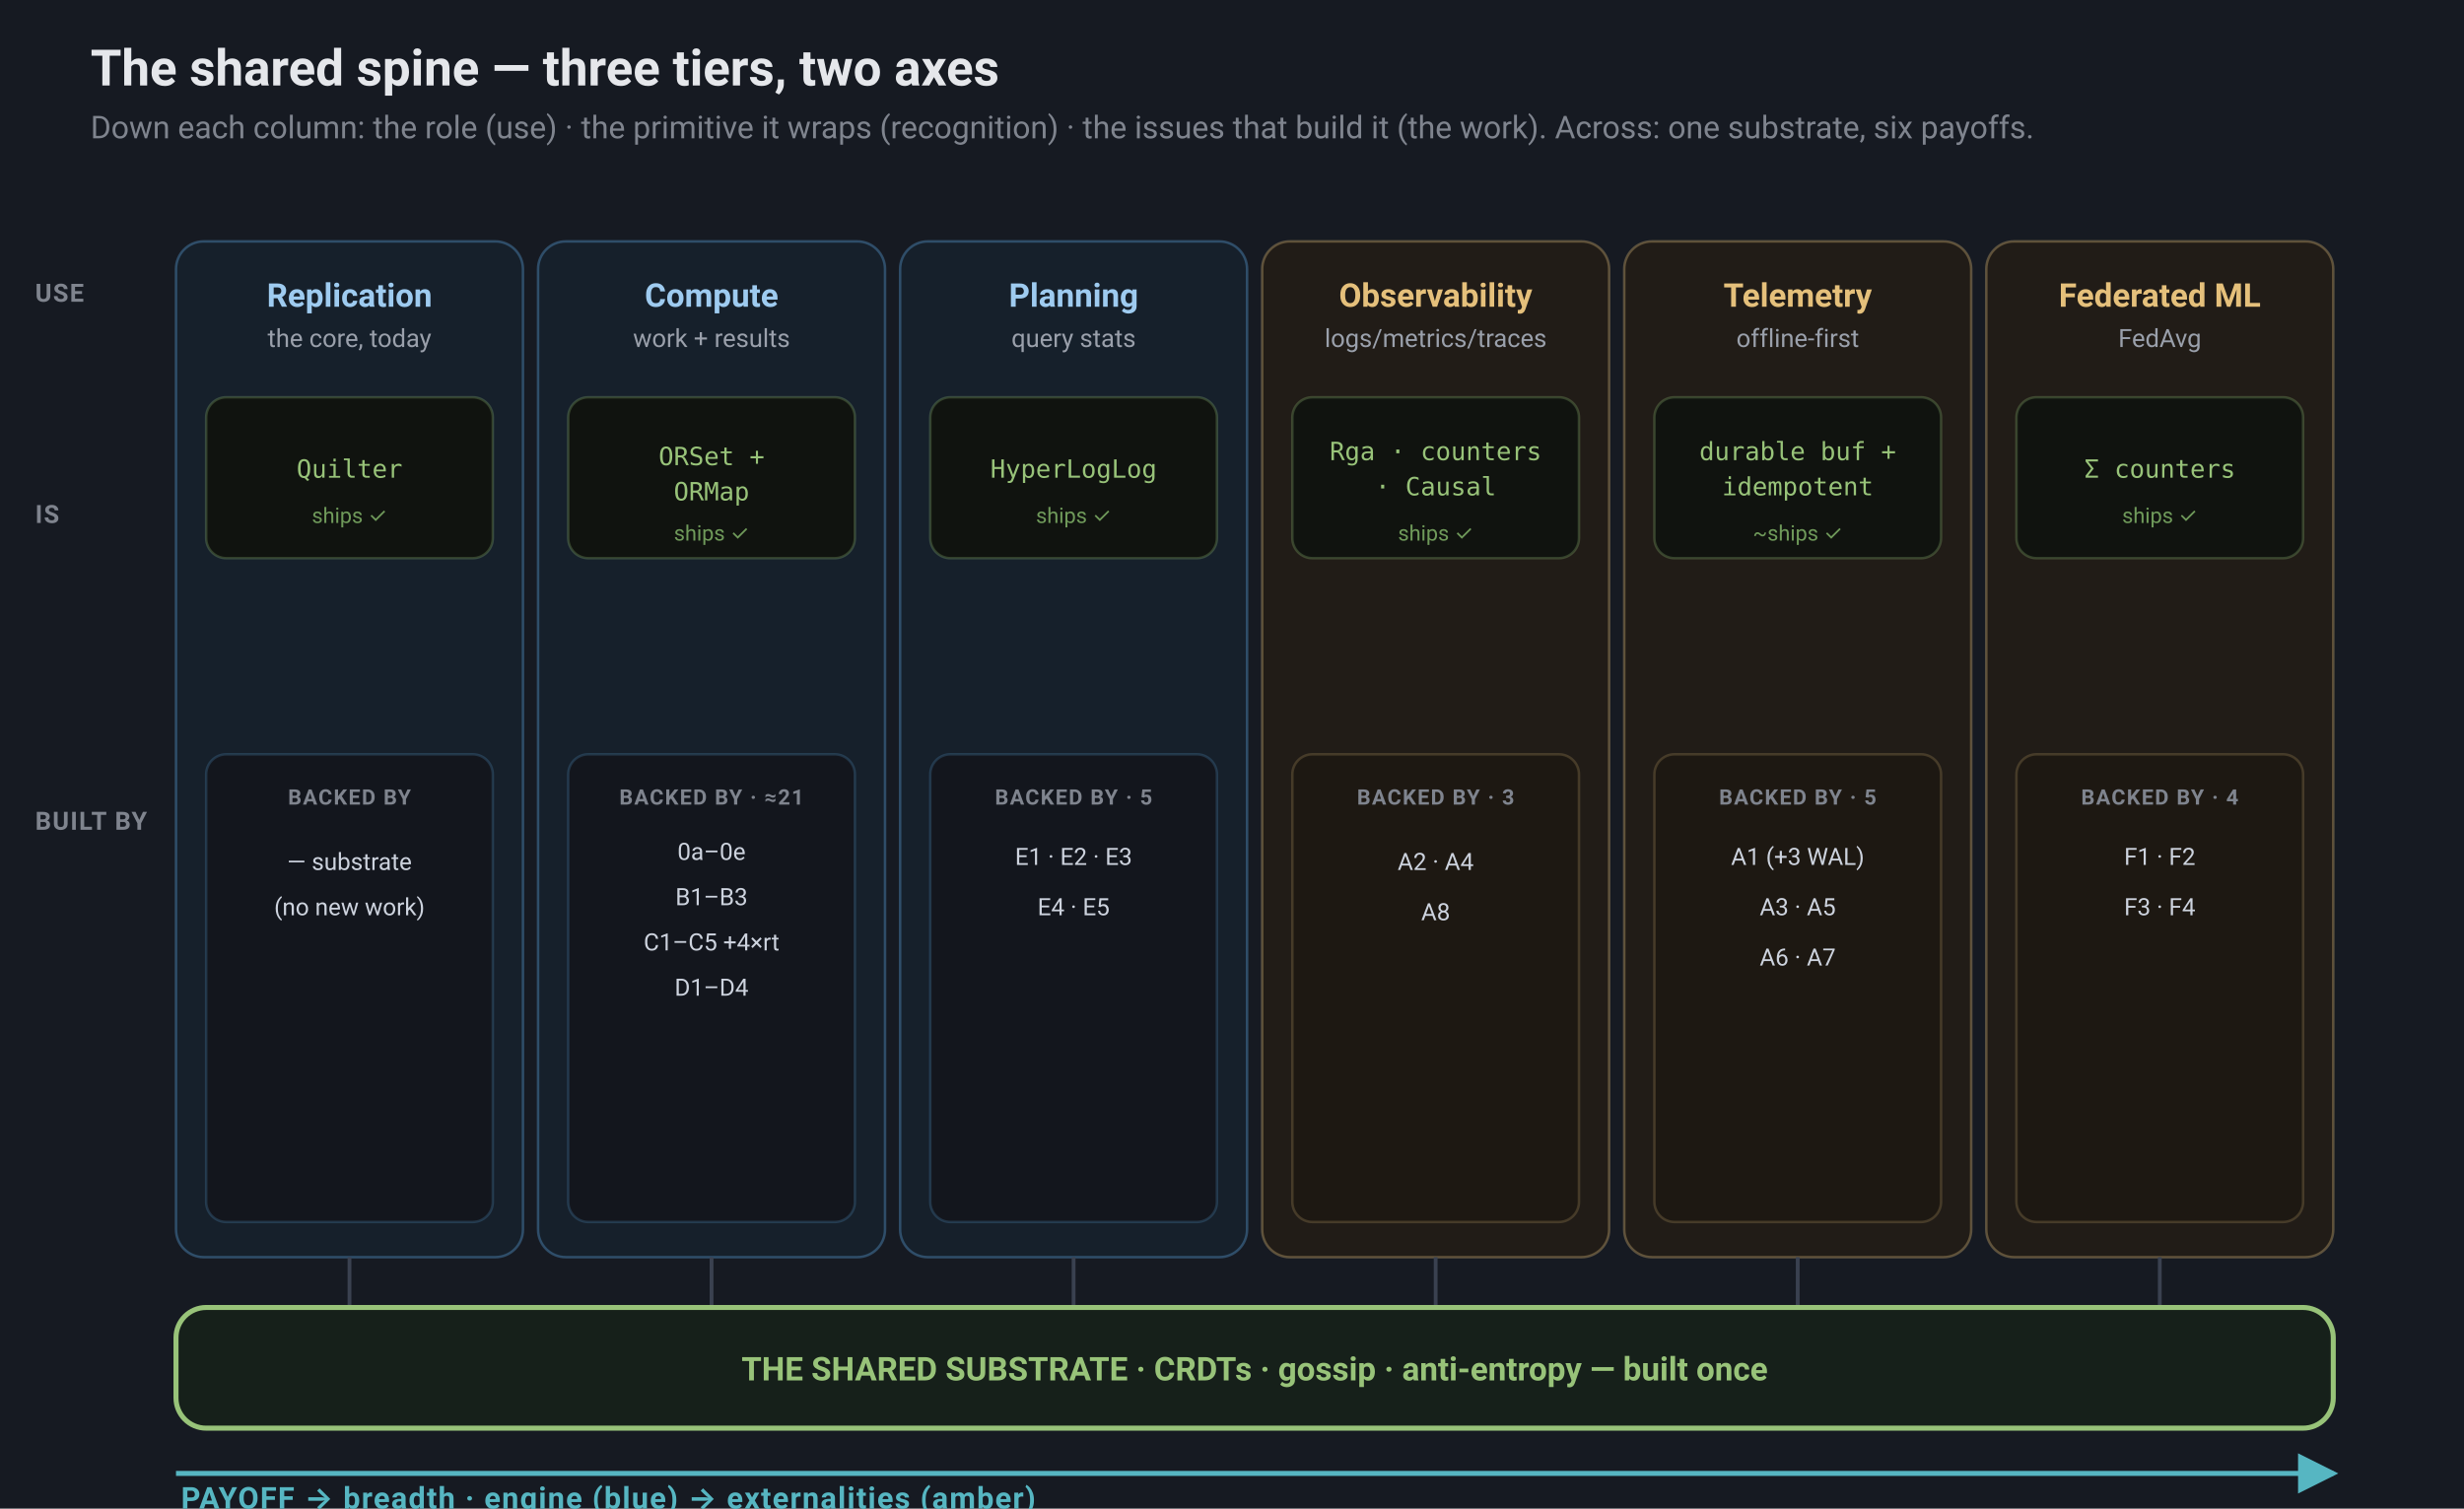
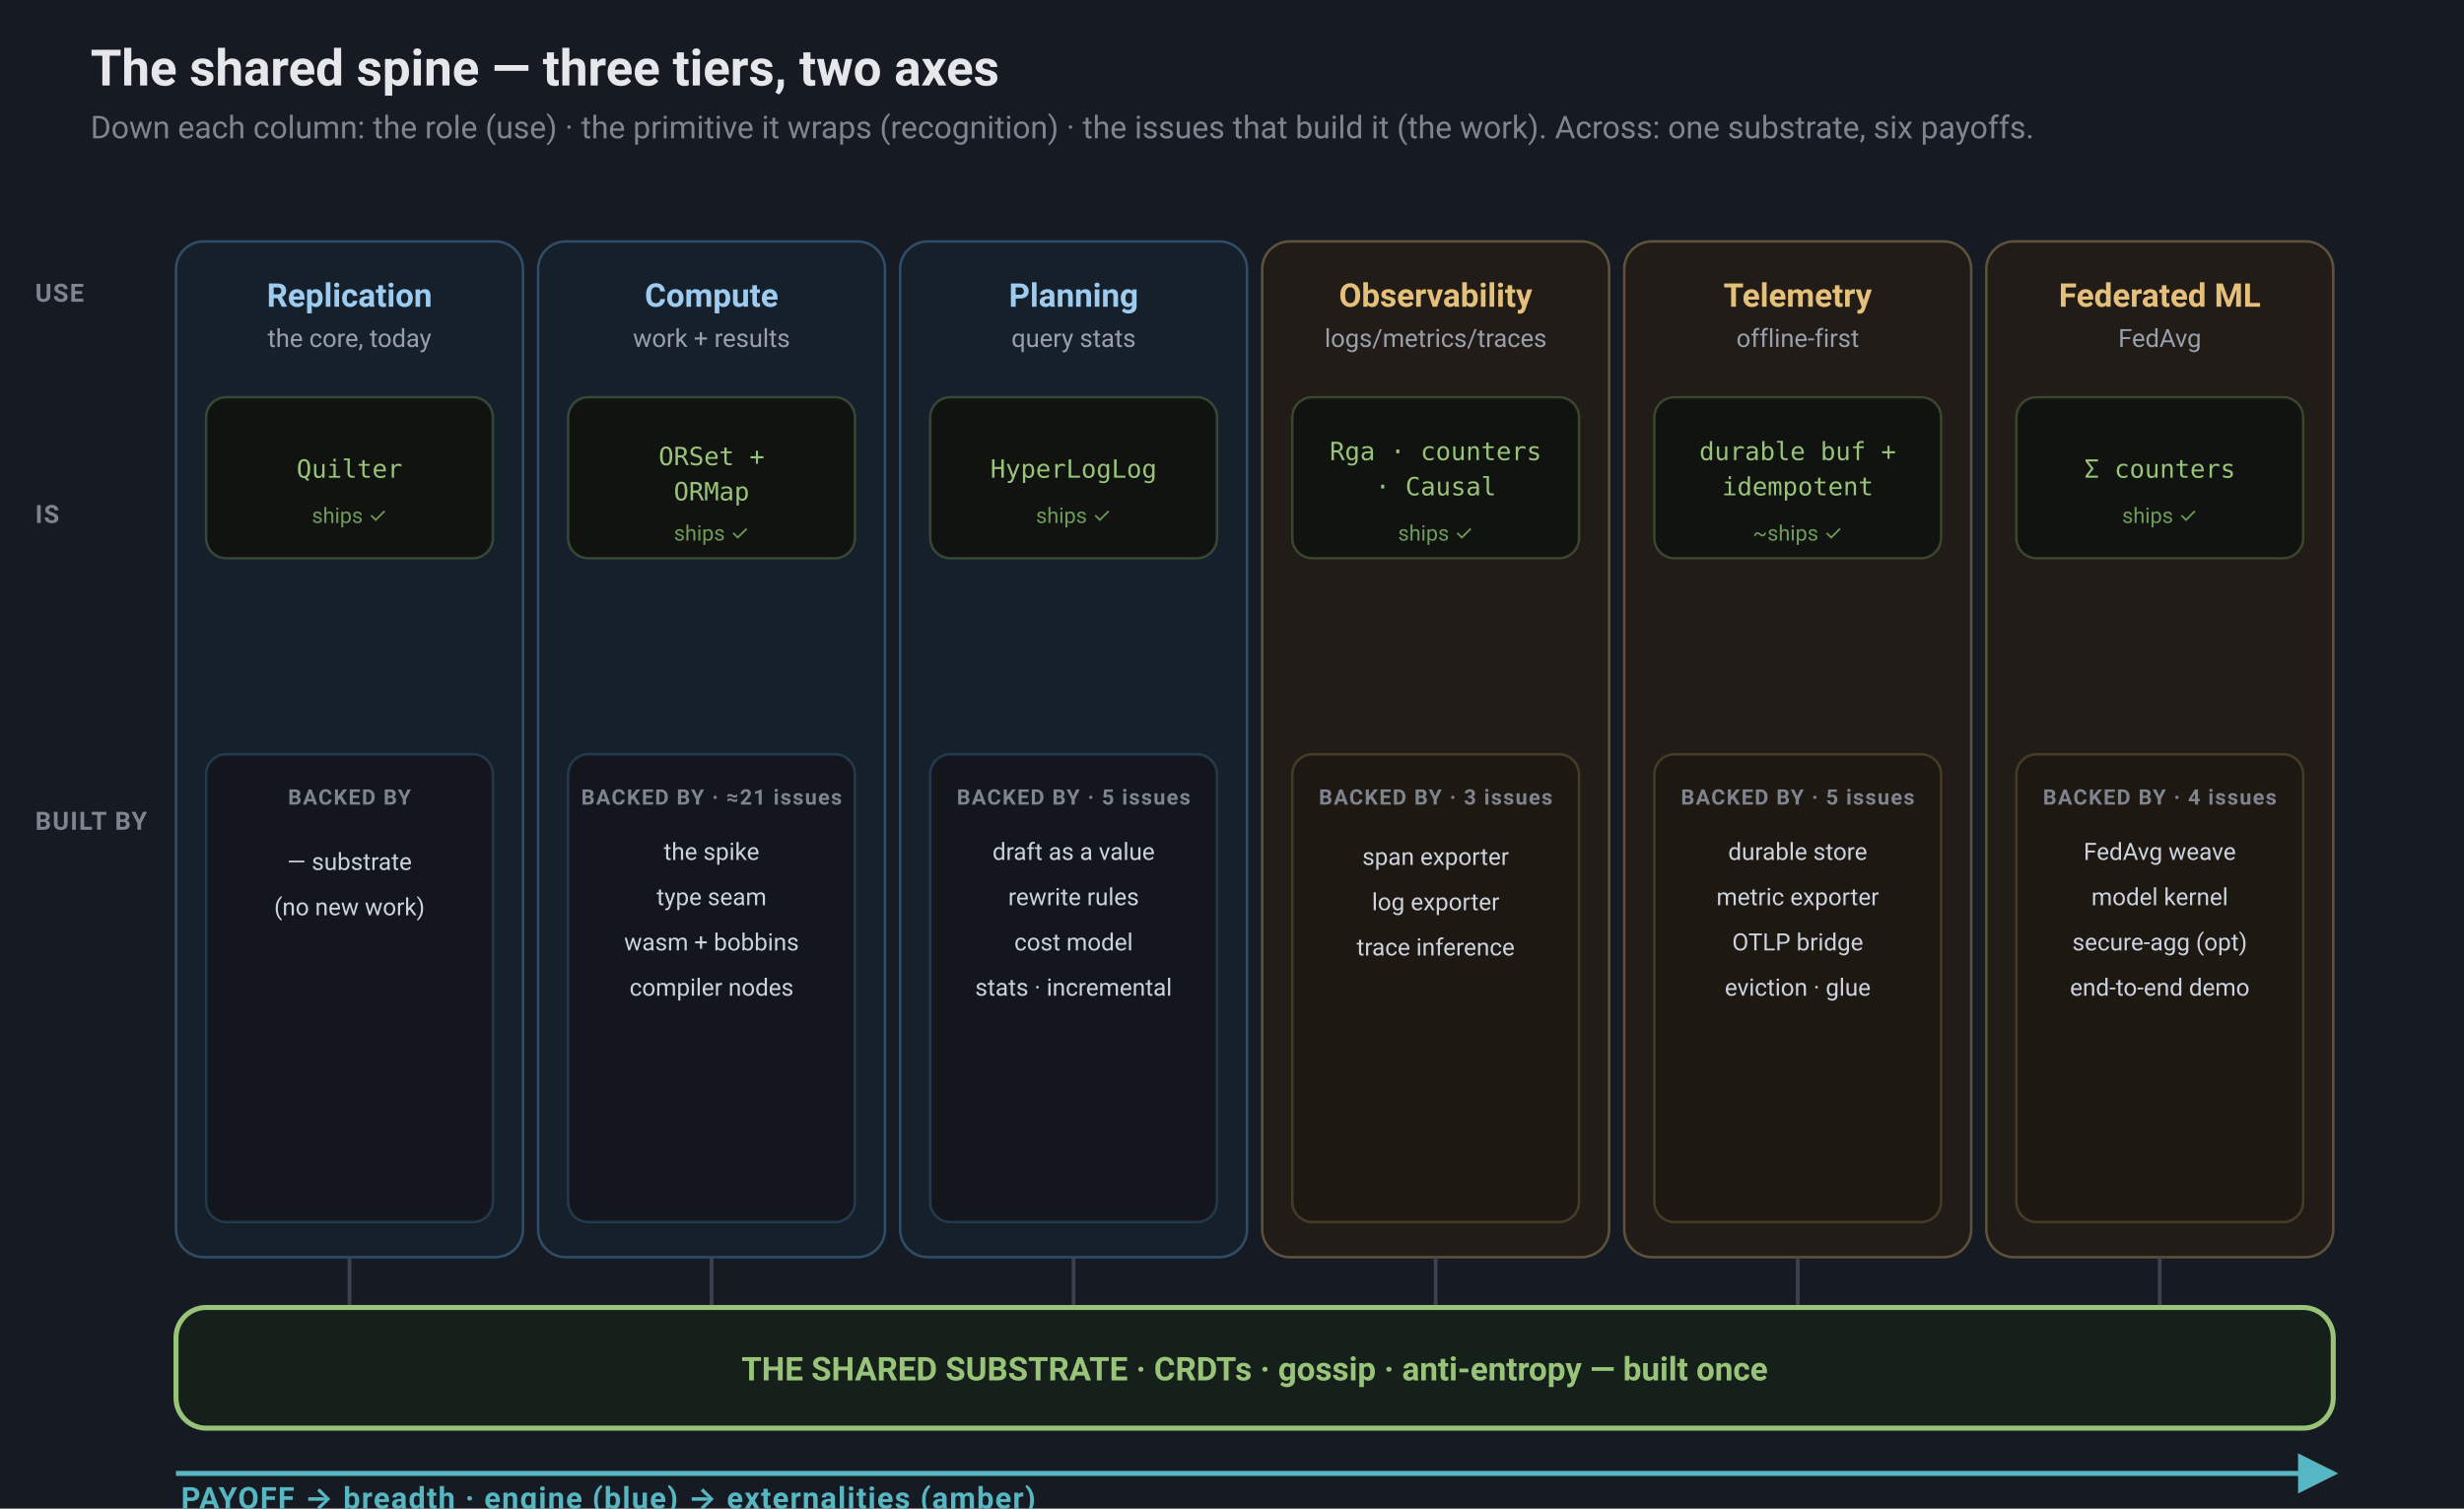
<svg xmlns="http://www.w3.org/2000/svg" viewBox="0 0 980 600" font-family="-apple-system,BlinkMacSystemFont,Segoe UI,Roboto,sans-serif">
  <style>
    .title{fill:#e5e7eb;font-size:20px;font-weight:700}
    .sub{fill:#7f848e;font-size:12.5px}
    .role{font-size:13px;font-weight:700}
    .use{font-size:10px;fill:#9aa0ab}
    .prim{font-family:ui-monospace,SFMono-Regular,Menlo,monospace;font-size:10px;fill:#98c379}
    .ships{font-size:8.5px;fill:#6f9a5a}
    .blabel{font-size:8.5px;font-weight:700;letter-spacing:.5px;fill:#7f848e}
    .iss{font-size:9.5px;fill:#cdd3de}
    .tier{font-size:10px;font-weight:700;fill:#7f848e;letter-spacing:.5px}
    .axis{font-size:12px;font-weight:700;letter-spacing:.5px}
    .conn{stroke:#3a4150;stroke-width:1.5}
  </style>
  <defs>
    <marker id="ar" markerWidth="11" markerHeight="11" refX="7" refY="4" orient="auto">
      <path d="M0 0 L8 4 L0 8 z" fill="#56b6c2" />
    </marker>
  </defs>
  <rect fill="#161a22" width="980" height="600" />
  <text class="title" x="36" y="34">The shared spine — three tiers, two axes</text>
  <text class="sub" x="36" y="55">Down each column: the role (use) · the primitive it wraps (recognition) · the issues that build it (the work). Across: one substrate, six payoffs.</text>
  <text class="tier" x="14" y="120">USE</text>
  <text class="tier" x="14" y="208">IS</text>
  <text class="tier" x="14" y="330">BUILT BY</text>
  <g text-anchor="middle">
    <rect x="70" y="96" width="138" height="404" rx="11" fill="#16202b" stroke="#61afef55" />
    <text class="role" x="139" y="122" fill="#9ecbf0">Replication</text>
    <text class="use" x="139" y="138">the core, today</text>
    <rect x="82" y="158" width="114" height="64" rx="8" fill="#10130f" stroke="#98c37944" />
    <text class="prim" x="139" y="190">Quilter</text>
    <text class="ships" x="139" y="208">ships ✓</text>
    <rect x="82" y="300" width="114" height="186" rx="8" fill="#13161d" stroke="#61afef33" />
    <text class="blabel" x="139" y="320">BACKED BY</text>
    <text class="iss" x="139" y="346">— substrate</text>
    <text class="iss" x="139" y="364" fill="#7f848e">(no new work)</text>
    <rect x="214" y="96" width="138" height="404" rx="11" fill="#16202b" stroke="#61afef55" />
    <text class="role" x="283" y="122" fill="#9ecbf0">Compute</text>
    <text class="use" x="283" y="138">work + results</text>
    <rect x="226" y="158" width="114" height="64" rx="8" fill="#10130f" stroke="#98c37944" />
    <text class="prim" x="283" y="185">ORSet +</text>
    <text class="prim" x="283" y="199">ORMap</text>
    <text class="ships" x="283" y="215">ships ✓</text>
    <rect x="226" y="300" width="114" height="186" rx="8" fill="#13161d" stroke="#61afef33" />
-     <text class="blabel" x="283" y="320">BACKED BY · ≈21</text>
-     <text class="iss" x="283" y="342">0a–0e</text>
-     <text class="iss" x="283" y="360">B1–B3</text>
-     <text class="iss" x="283" y="378">C1–C5 +4×rt</text>
-     <text class="iss" x="283" y="396">D1–D4</text>
+     <text class="blabel" x="283" y="320">BACKED BY · ≈21 issues</text>
+     <text class="iss" x="283" y="342">the spike</text>
+     <text class="iss" x="283" y="360">type seam</text>
+     <text class="iss" x="283" y="378">wasm + bobbins</text>
+     <text class="iss" x="283" y="396">compiler nodes</text>
    <rect x="358" y="96" width="138" height="404" rx="11" fill="#16202b" stroke="#61afef55" />
    <text class="role" x="427" y="122" fill="#9ecbf0">Planning</text>
    <text class="use" x="427" y="138">query stats</text>
    <rect x="370" y="158" width="114" height="64" rx="8" fill="#10130f" stroke="#98c37944" />
    <text class="prim" x="427" y="190">HyperLogLog</text>
    <text class="ships" x="427" y="208">ships ✓</text>
    <rect x="370" y="300" width="114" height="186" rx="8" fill="#13161d" stroke="#61afef33" />
-     <text class="blabel" x="427" y="320">BACKED BY · 5</text>
-     <text class="iss" x="427" y="344">E1 · E2 · E3</text>
-     <text class="iss" x="427" y="364">E4 · E5</text>
+     <text class="blabel" x="427" y="320">BACKED BY · 5 issues</text>
+     <text class="iss" x="427" y="342">draft as a value</text>
+     <text class="iss" x="427" y="360">rewrite rules</text>
+     <text class="iss" x="427" y="378">cost model</text>
+     <text class="iss" x="427" y="396">stats · incremental</text>
    <rect x="502" y="96" width="138" height="404" rx="11" fill="#211c17" stroke="#e5c07b55" />
    <text class="role" x="571" y="122" fill="#e5c07b">Observability</text>
    <text class="use" x="571" y="138">logs/metrics/traces</text>
    <rect x="514" y="158" width="114" height="64" rx="8" fill="#10130f" stroke="#98c37944" />
    <text class="prim" x="571" y="183">Rga · counters</text>
    <text class="prim" x="571" y="197">· Causal</text>
    <text class="ships" x="571" y="215">ships ✓</text>
    <rect x="514" y="300" width="114" height="186" rx="8" fill="#1d1812" stroke="#e5c07b33" />
-     <text class="blabel" x="571" y="320">BACKED BY · 3</text>
-     <text class="iss" x="571" y="346">A2 · A4</text>
-     <text class="iss" x="571" y="366">A8</text>
+     <text class="blabel" x="571" y="320">BACKED BY · 3 issues</text>
+     <text class="iss" x="571" y="344">span exporter</text>
+     <text class="iss" x="571" y="362">log exporter</text>
+     <text class="iss" x="571" y="380">trace inference</text>
    <rect x="646" y="96" width="138" height="404" rx="11" fill="#211c17" stroke="#e5c07b55" />
    <text class="role" x="715" y="122" fill="#e5c07b">Telemetry</text>
    <text class="use" x="715" y="138">offline-first</text>
    <rect x="658" y="158" width="114" height="64" rx="8" fill="#10130f" stroke="#98c37944" />
    <text class="prim" x="715" y="183">durable buf +</text>
    <text class="prim" x="715" y="197">idempotent</text>
    <text class="ships" x="715" y="215">~ships ✓</text>
    <rect x="658" y="300" width="114" height="186" rx="8" fill="#1d1812" stroke="#e5c07b33" />
-     <text class="blabel" x="715" y="320">BACKED BY · 5</text>
-     <text class="iss" x="715" y="344">A1 (+3 WAL)</text>
-     <text class="iss" x="715" y="364">A3 · A5</text>
-     <text class="iss" x="715" y="384">A6 · A7</text>
+     <text class="blabel" x="715" y="320">BACKED BY · 5 issues</text>
+     <text class="iss" x="715" y="342">durable store</text>
+     <text class="iss" x="715" y="360">metric exporter</text>
+     <text class="iss" x="715" y="378">OTLP bridge</text>
+     <text class="iss" x="715" y="396">eviction · glue</text>
    <rect x="790" y="96" width="138" height="404" rx="11" fill="#211c17" stroke="#e5c07b55" />
    <text class="role" x="859" y="122" fill="#e5c07b">Federated ML</text>
    <text class="use" x="859" y="138">FedAvg</text>
    <rect x="802" y="158" width="114" height="64" rx="8" fill="#10130f" stroke="#98c37944" />
    <text class="prim" x="859" y="190">Σ counters</text>
    <text class="ships" x="859" y="208">ships ✓</text>
    <rect x="802" y="300" width="114" height="186" rx="8" fill="#1d1812" stroke="#e5c07b33" />
-     <text class="blabel" x="859" y="320">BACKED BY · 4</text>
-     <text class="iss" x="859" y="344">F1 · F2</text>
-     <text class="iss" x="859" y="364">F3 · F4</text>
+     <text class="blabel" x="859" y="320">BACKED BY · 4 issues</text>
+     <text class="iss" x="859" y="342">FedAvg weave</text>
+     <text class="iss" x="859" y="360">model kernel</text>
+     <text class="iss" x="859" y="378">secure-agg (opt)</text>
+     <text class="iss" x="859" y="396">end-to-end demo</text>
  </g>
  <g class="conn">
    <line x1="139" y1="500" x2="139" y2="520" />
    <line x1="283" y1="500" x2="283" y2="520" />
    <line x1="427" y1="500" x2="427" y2="520" />
    <line x1="571" y1="500" x2="571" y2="520" />
    <line x1="715" y1="500" x2="715" y2="520" />
    <line x1="859" y1="500" x2="859" y2="520" />
  </g>
  <rect x="70" y="520" width="858" height="48" rx="12" fill="#16201a" stroke="#98c379" stroke-width="2" />
  <text x="499" y="549" text-anchor="middle" font-size="13" font-weight="700" fill="#98c379">THE SHARED SUBSTRATE · CRDTs · gossip · anti-entropy — built once</text>
  <line x1="70" y1="586" x2="928" y2="586" stroke="#56b6c2" stroke-width="2" marker-end="url(#ar)" />
  <text class="axis" x="72" y="600" fill="#56b6c2" font-size="11">PAYOFF → breadth · engine (blue) → externalities (amber)</text>
</svg>
